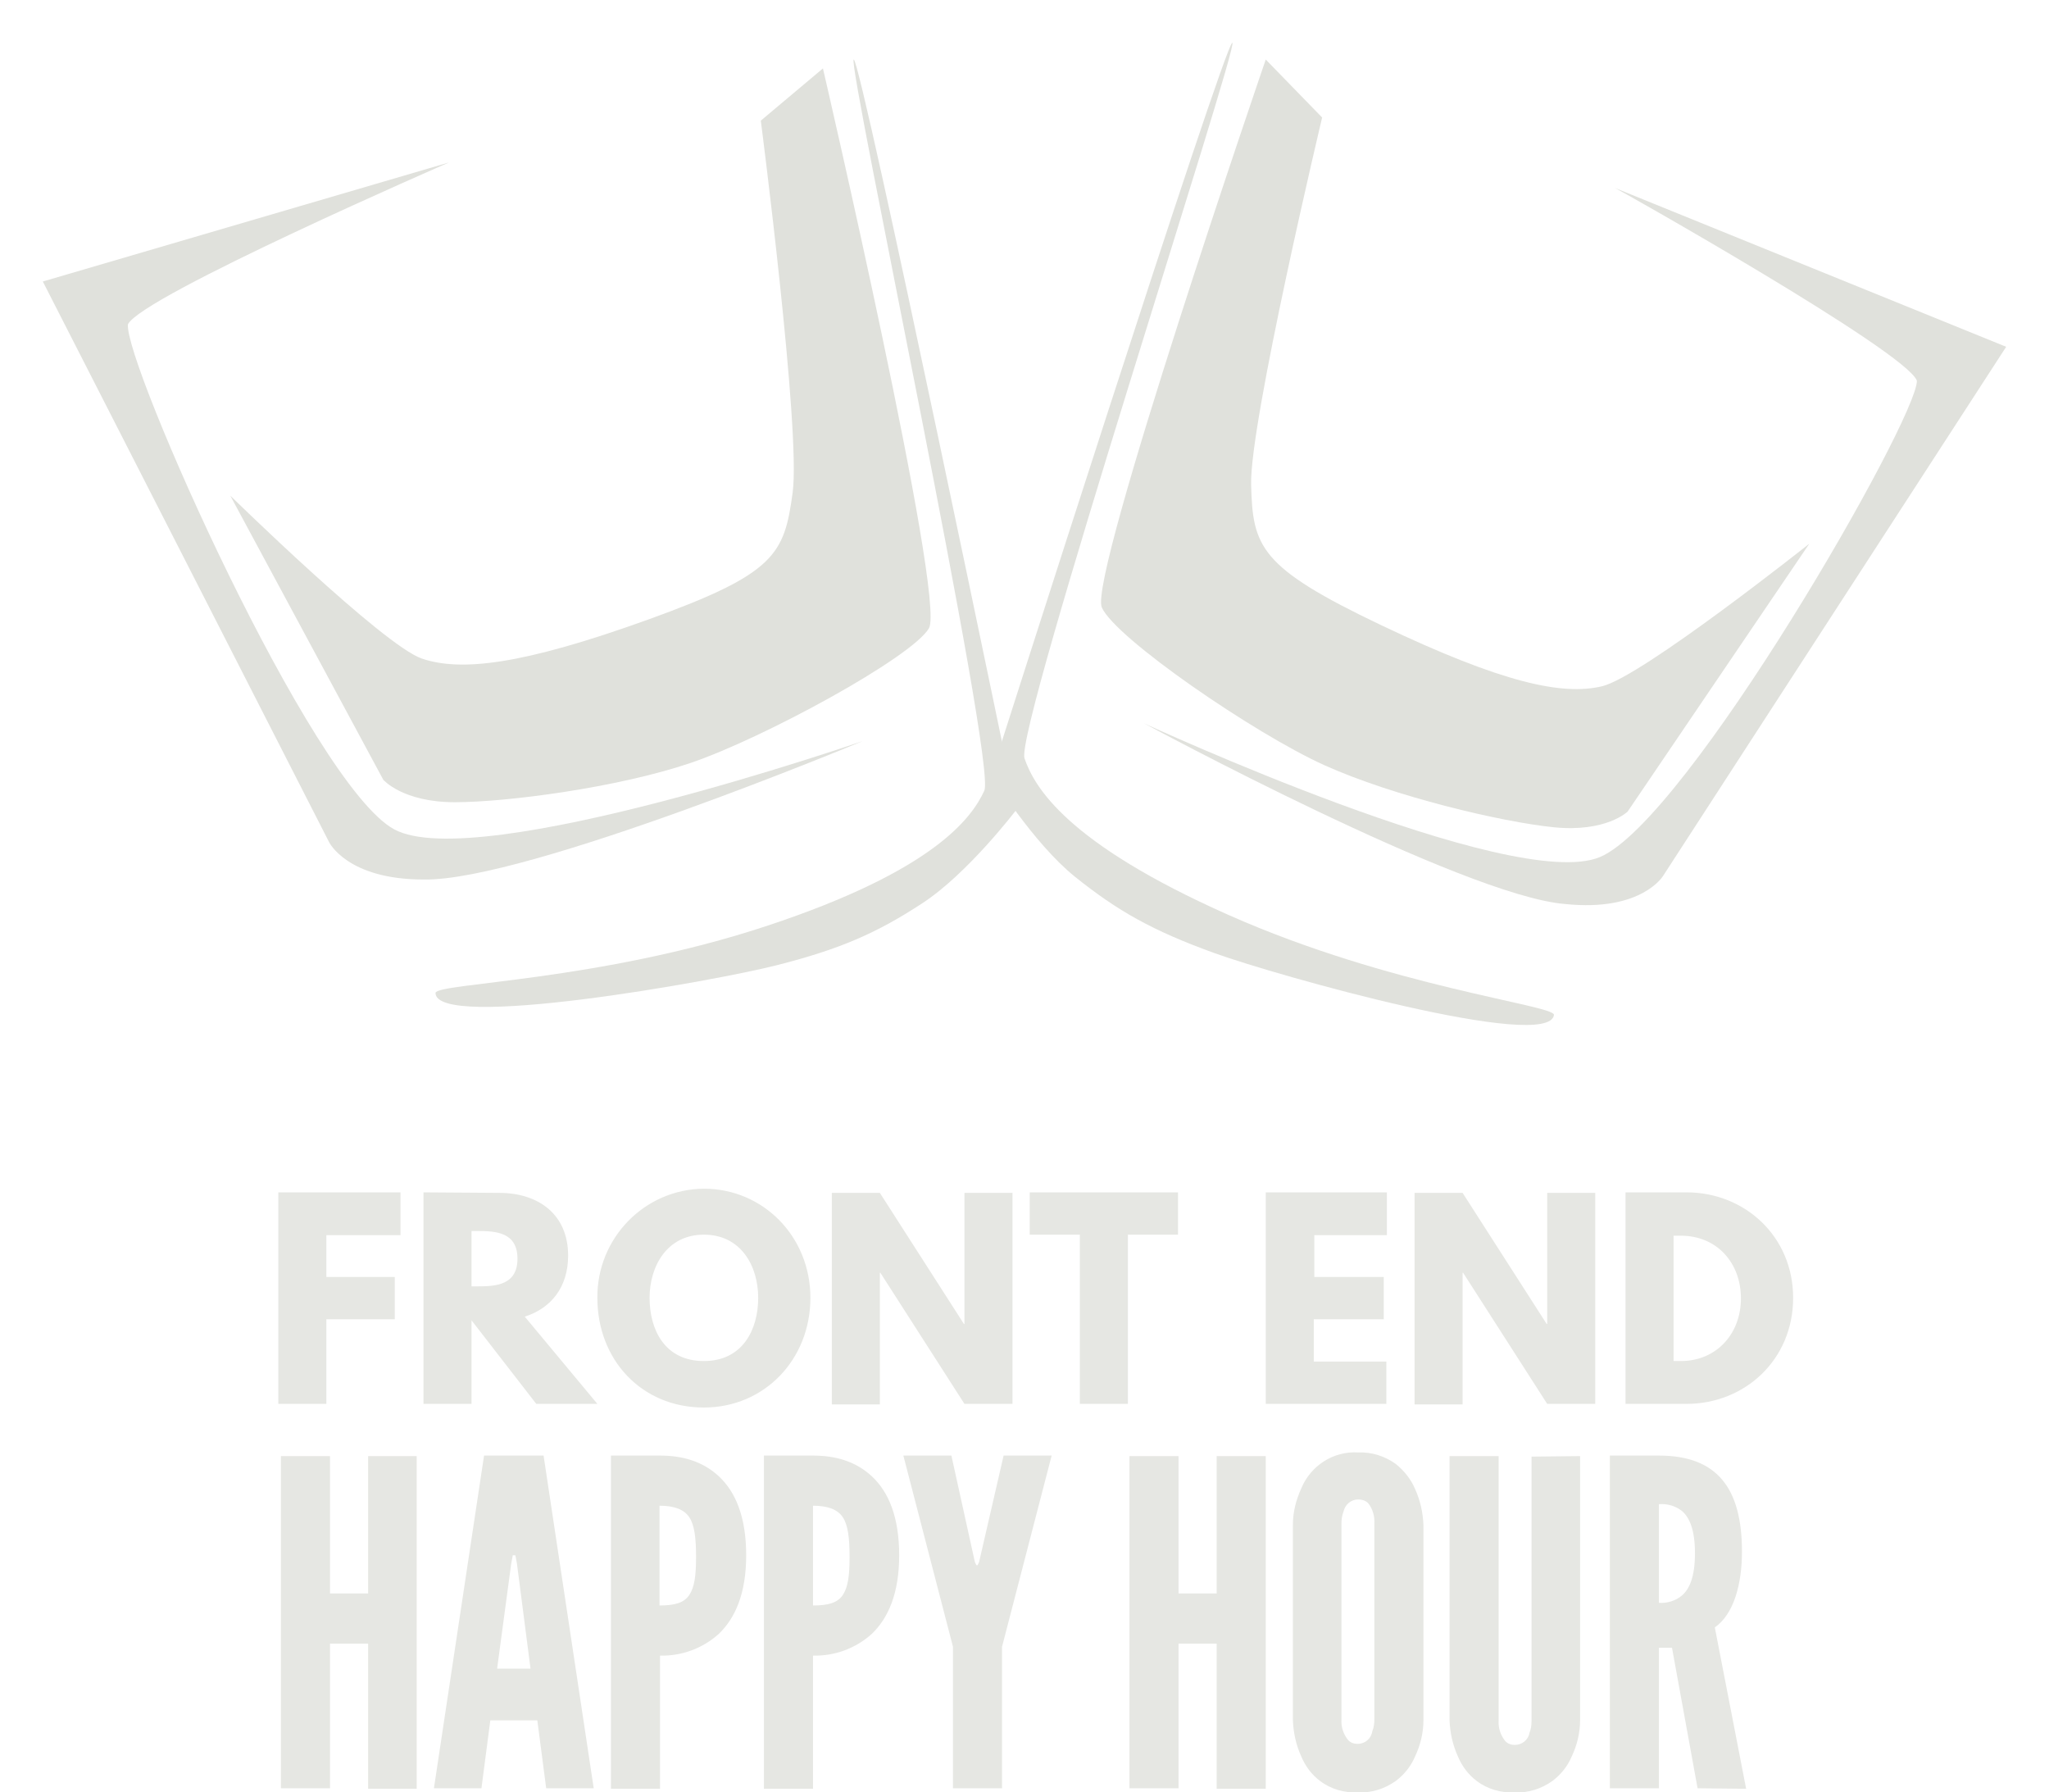
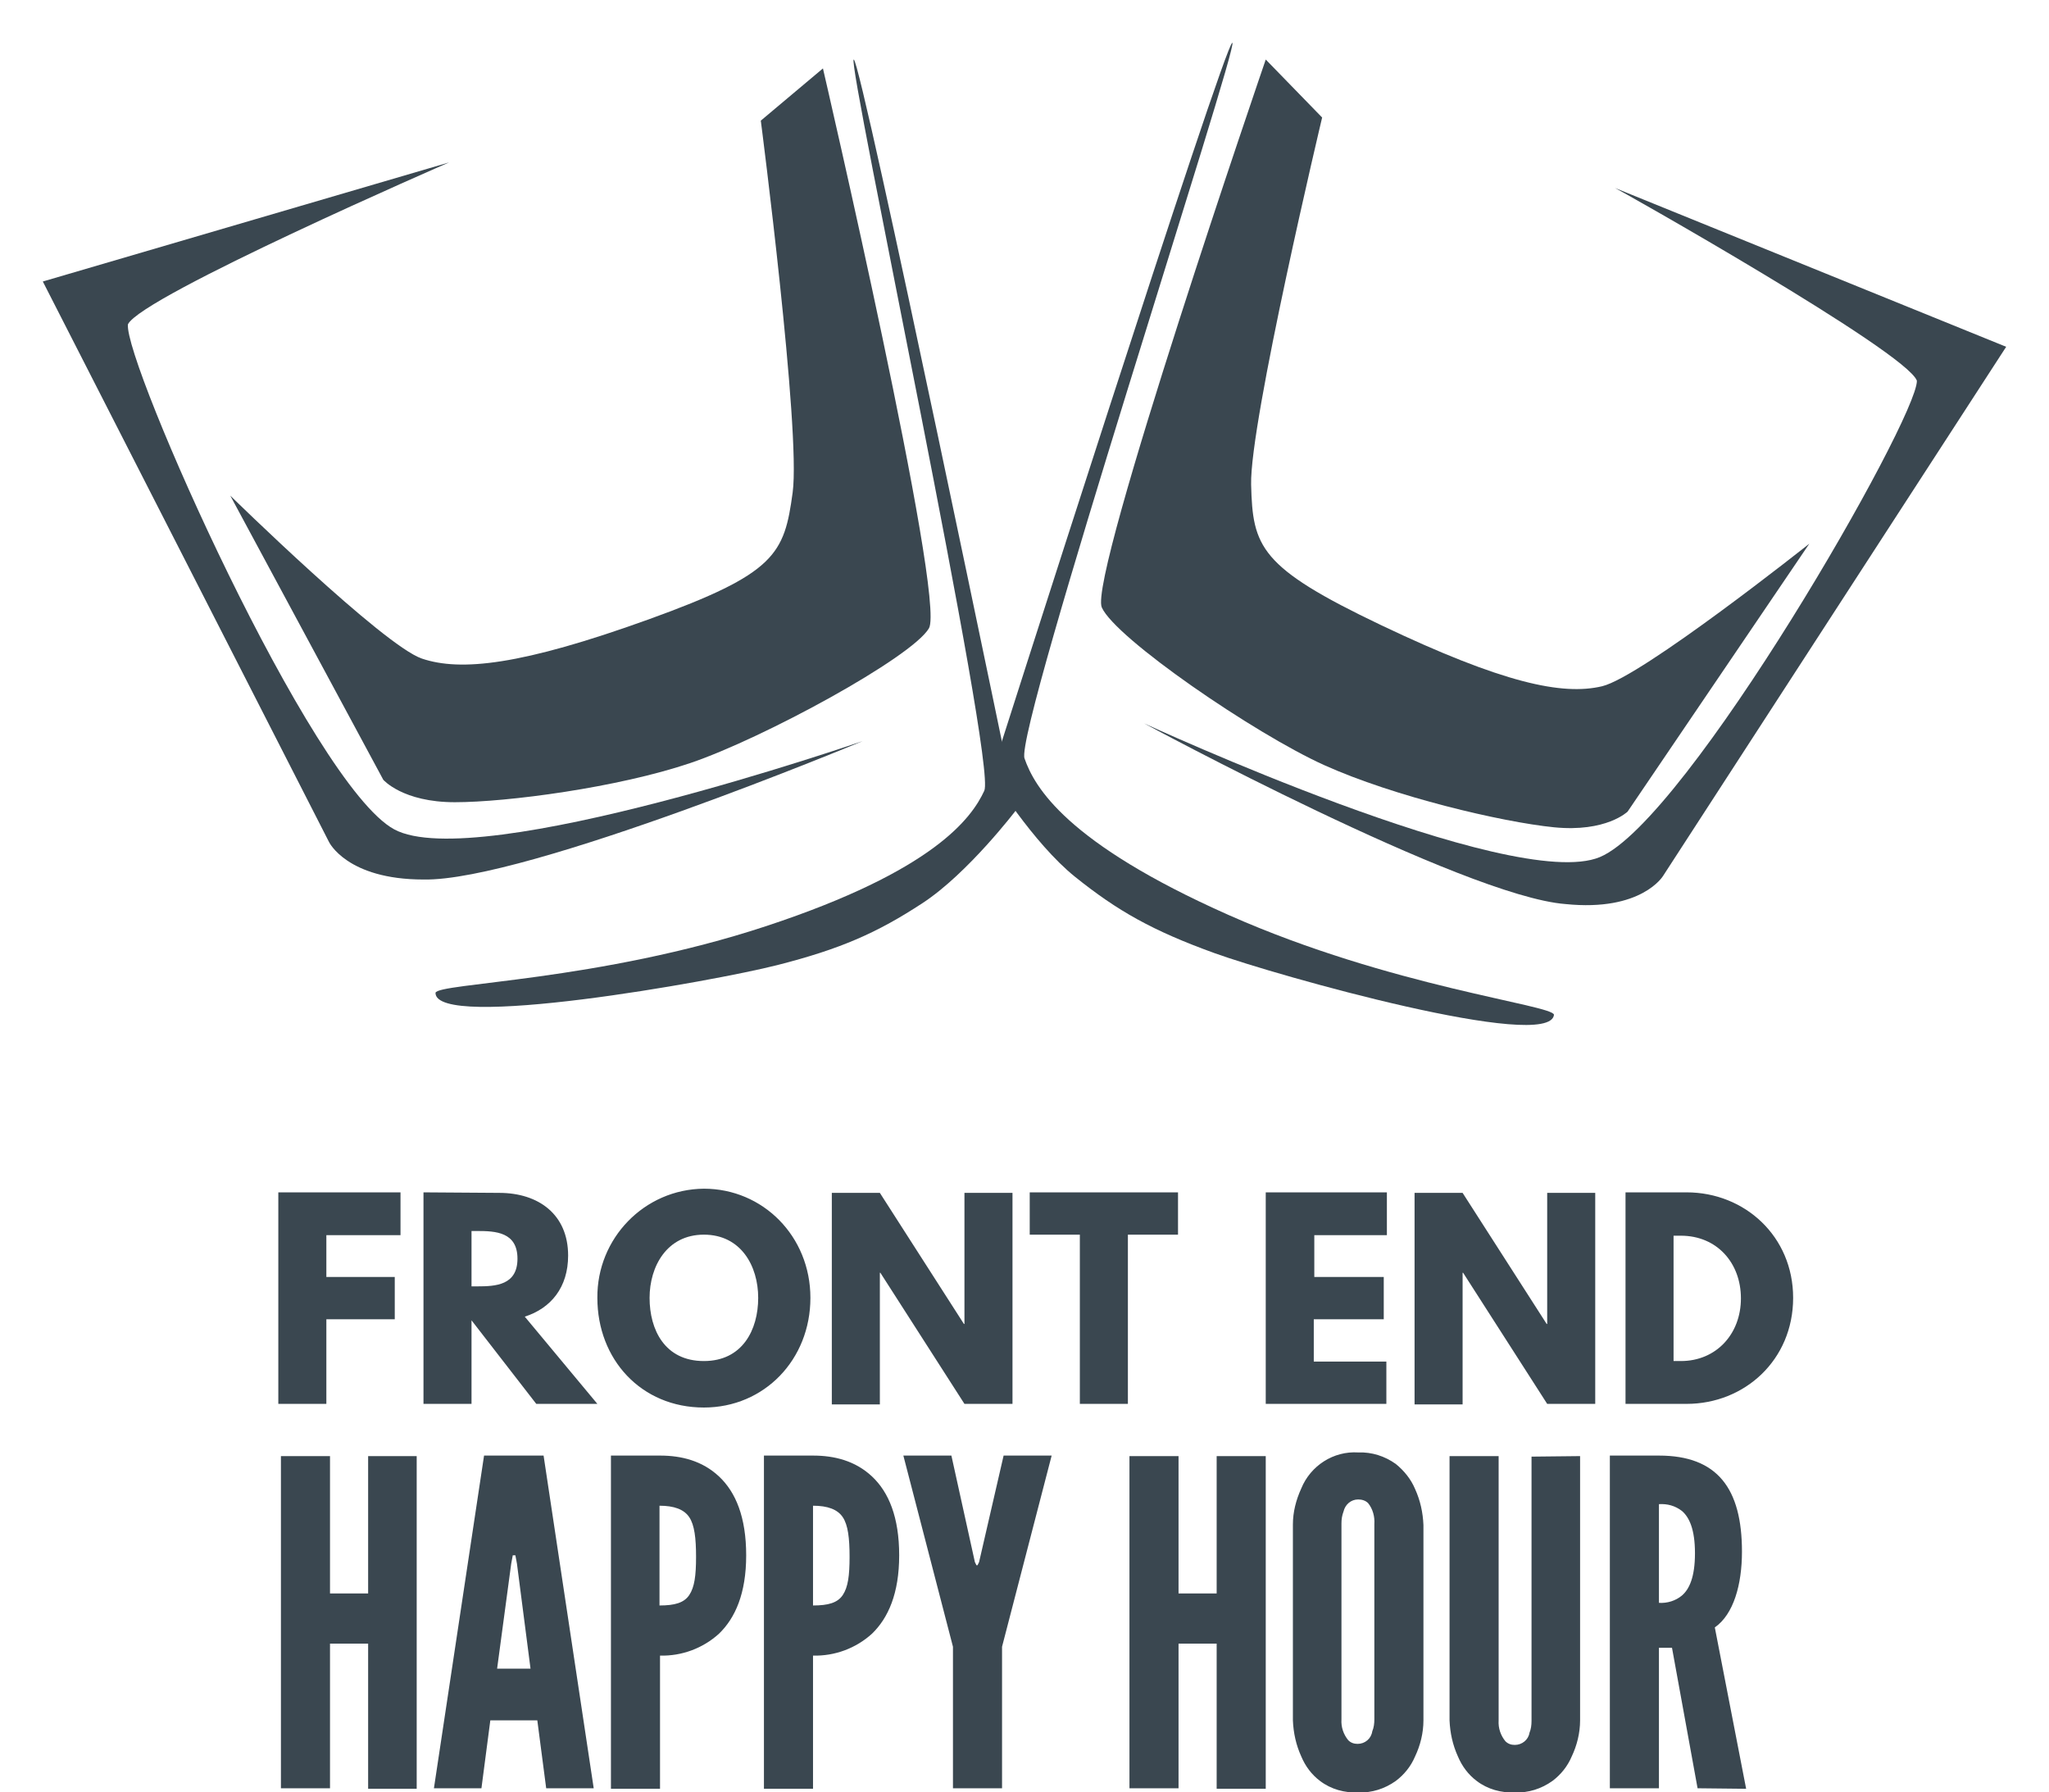
<svg xmlns="http://www.w3.org/2000/svg" xmlns:xlink="http://www.w3.org/1999/xlink" version="1.1" id="Layer_3" x="0" y="0" width="392.4" height="343.1" xml:space="preserve">
-   <style>.st2{fill:#e0e1dc}</style>
+   <style>.st2{fill:#3a4750}</style>
  <defs>
    <path id="SVGID_1_" d="M86 31.1L8.2 53.9 63 161.2s3.4 7.2 18.1 7.2c19.6.4 84.1-26.5 84.1-26.5s-73.8 25.5-89.7 16.9-51.8-89.5-51-96.7c2.6-5.4 61.5-31 61.5-31" />
  </defs>
  <clipPath id="SVGID_2_">
    <use xlink:href="#SVGID_1_" overflow="visible" />
  </clipPath>
  <g clip-path="url(#SVGID_2_)">
    <defs>
      <path id="SVGID_3_" d="M-5.4-23.3h800v800h-800z" />
    </defs>
    <clipPath id="SVGID_4_">
      <use xlink:href="#SVGID_3_" overflow="visible" />
    </clipPath>
    <g clip-path="url(#SVGID_4_)">
      <path class="st2" d="M0 22.9h173.3v153.7H0V22.9z" />
    </g>
  </g>
  <defs>
    <path id="SVGID_5_" d="M44.1 94.9l29.3 54.4s3.7 4.3 13.7 4.3 31.2-2.8 45.1-7.5 42.4-20.2 45.7-25.8-20.3-107.2-20.3-107.2l-11.9 10s7.7 59.4 6.1 71.2-3.2 15.5-27.6 24.3-36 10-43.4 7.5-36.7-31.2-36.7-31.2" />
  </defs>
  <clipPath id="SVGID_6_">
    <use xlink:href="#SVGID_5_" overflow="visible" />
  </clipPath>
  <g clip-path="url(#SVGID_6_)">
    <defs>
      <path id="SVGID_7_" d="M-5.4-23.3h800v800h-800z" />
    </defs>
    <clipPath id="SVGID_8_">
      <use xlink:href="#SVGID_7_" overflow="visible" />
    </clipPath>
    <g clip-path="url(#SVGID_8_)">
      <path class="st2" d="M36 4.9h150.4v156.9H36V4.9z" />
    </g>
  </g>
  <defs>
    <path id="SVGID_9_" d="M163.5 11.4c-1.4 0 27.4 134.8 25 140s-9.6 15.3-41.7 25.9-63 10.9-63.4 12.8c0 7.3 53.2-2.2 65.4-5.3s19.2-6.2 27.9-11.9 17.9-17.8 17.9-17.8-29.7-143.7-31.1-143.7" />
  </defs>
  <clipPath id="SVGID_10_">
    <use xlink:href="#SVGID_9_" overflow="visible" />
  </clipPath>
  <g clip-path="url(#SVGID_10_)">
    <defs>
      <path id="SVGID_11_" d="M-5.4-23.3h800v800h-800z" />
    </defs>
    <clipPath id="SVGID_12_">
      <use xlink:href="#SVGID_11_" overflow="visible" />
    </clipPath>
    <g clip-path="url(#SVGID_12_)">
      <path class="st2" d="M75.2 3.3h127.5v197.8H75.2V3.3z" />
    </g>
  </g>
  <defs>
    <path id="SVGID_13_" d="M309.3 36l74.9 30.4-65.7 101.3s-4.1 6.9-18.7 5.4c-19.5-1.5-80.7-34.6-80.7-34.6s70.6 32.6 87.3 25.6 60.8-83.9 60.7-91.2c-2-5.6-57.8-37-57.8-36.9" />
  </defs>
  <clipPath id="SVGID_14_">
    <use xlink:href="#SVGID_13_" overflow="visible" />
  </clipPath>
  <g clip-path="url(#SVGID_14_)">
    <defs>
      <path id="SVGID_15_" d="M-5.4-23.3h800v800h-800z" />
    </defs>
    <clipPath id="SVGID_16_">
      <use xlink:href="#SVGID_15_" overflow="visible" />
    </clipPath>
    <g clip-path="url(#SVGID_16_)">
      <path class="st2" d="M210.9 27.8h181.5v153.7H210.9V27.8z" />
    </g>
  </g>
  <defs>
    <path id="SVGID_17_" d="M346.5 104.1l-34.8 51.3s-4.1 4-14.1 3-30.7-5.9-44-11.9-40-24.3-42.6-30.2 31.4-104.9 31.4-104.9l10.8 11.1s-13.9 58.4-13.6 70.3 1.6 15.8 24.9 26.9c23.3 11.1 34.7 13.5 42.3 11.7s39.7-27.3 39.7-27.3" />
  </defs>
  <clipPath id="SVGID_18_">
    <use xlink:href="#SVGID_17_" overflow="visible" />
  </clipPath>
  <g clip-path="url(#SVGID_18_)">
    <defs>
      <path id="SVGID_19_" d="M-5.4-23.3h800v800h-800z" />
    </defs>
    <clipPath id="SVGID_20_">
      <use xlink:href="#SVGID_19_" overflow="visible" />
    </clipPath>
    <g clip-path="url(#SVGID_20_)">
      <path class="st2" d="M202.7 3.3h152v163.5h-152V3.3z" />
    </g>
  </g>
  <defs>
    <path id="SVGID_21_" d="M236 8.2c1.4.1-41.7 131.5-39.8 137s8 16.2 39.1 30 62.1 17.2 62.3 19.1c-.8 7.2-53.1-7.5-65-11.8s-18.6-8.1-26.7-14.6-16.1-19.5-16.1-19.5S234.6 8 236 8.2" />
  </defs>
  <clipPath id="SVGID_22_">
    <use xlink:href="#SVGID_21_" overflow="visible" />
  </clipPath>
  <g clip-path="url(#SVGID_22_)">
    <defs>
      <path id="SVGID_23_" d="M-5.4-23.3h800v800h-800z" />
    </defs>
    <clipPath id="SVGID_24_">
      <use xlink:href="#SVGID_23_" overflow="visible" />
    </clipPath>
    <g clip-path="url(#SVGID_24_)">
      <path class="st2" d="M181.5 0h124.2v204.4H181.5V0z" />
    </g>
  </g>
-   <path d="M320.5 260.6v-24h1.4c6.9 0 11.5 5.2 11.5 12s-4.7 12-11.5 12h-1.4zm-9.2-32.3v40.5H323c11.1 0 20.4-8.4 20.4-20.3 0-11.8-9.3-20.2-20.4-20.2h-11.7zm-31.2 15.4h.1l16.1 25.1h9.2v-40.4h-9.2v25.1h-.1l-16.1-25.1h-9.2v40.5h9.2v-25.2zm-14.6-15.4h-23.1v40.5h23.1v-8.1h-13.9v-8.1H265v-8.1h-13.3v-8h13.9v-8.2zm-68.3 8.1h9.6v32.4h9.2v-32.4h9.6v-8.1h-28.4v8.1zm-28.7 7.3h.1l16.1 25.1h9.2v-40.4h-9.2v25.1h-.1l-16.1-25.1h-9.2v40.5h9.2v-25.2zm-44.1 4.8c0-6 3.3-12.1 10.4-12.1s10.4 6 10.4 12.1-3 12.1-10.4 12.1c-7.5 0-10.4-6-10.4-12.1zm-10 0c0 11.8 8.4 21 20.4 21 11.6 0 20.4-9.2 20.4-21s-9.1-20.9-20.4-20.9c-11.4.1-20.5 9.5-20.4 20.9zm-24.1-2.2v-10.6h1.1c3.5 0 7.7.2 7.7 5.3s-4.2 5.3-7.7 5.3h-1.1zm-9.2-18v40.5h9.2v-16l12.4 16h11.7l-13.9-16.7c5-1.6 8.3-5.6 8.3-11.7 0-7.9-5.7-12-13.2-12l-14.5-.1zm-4.4 0H53.3v40.5h9.2v-16.2h13.1v-8.1H62.5v-8h14.2v-8.2zm241 78.6c1.6.1 3.2-.4 4.4-1.4 1.4-1.2 2.5-3.5 2.5-8.1s-1.1-6.9-2.5-8.1c-1.3-1-2.8-1.4-4.4-1.3v18.9zm7.4 35.5l-4.9-26.9h-2.5v26.9h-9.4v-63.7h9.4c11.2 0 15.9 6.3 15.9 18.4 0 6.3-1.6 12-5.2 14.5l6 30.9-9.3-.1zm-22.5-63.6v50.6c0 2.4-.6 4.8-1.6 6.9-.8 1.9-2.1 3.5-3.7 4.7-2.1 1.5-4.6 2.3-7.2 2.2-2.6.1-5.2-.6-7.3-2.2-1.6-1.2-2.8-2.8-3.6-4.7-1-2.2-1.5-4.5-1.6-6.9v-50.6h9.4v50.6c-.1 1.5.4 2.9 1.3 4 .5.5 1.1.7 1.8.7 1.4 0 2.6-1 2.8-2.3.3-.7.4-1.5.4-2.3v-50.6l9.3-.1zm-39.4 13c.1-1.4-.3-2.9-1.2-4-.5-.5-1.2-.7-1.9-.7-1.4 0-2.5 1-2.8 2.3-.3.8-.4 1.5-.4 2.3v37.5c-.1 1.5.4 2.9 1.3 4 .5.5 1.1.7 1.8.7 1.4 0 2.6-1 2.8-2.4.3-.7.4-1.5.4-2.3v-37.4zm9.4 37.6c0 2.4-.6 4.8-1.6 6.9-.8 1.9-2.1 3.5-3.7 4.7-2.1 1.5-4.6 2.3-7.2 2.2-2.6.1-5.2-.6-7.3-2.2-1.6-1.2-2.8-2.8-3.6-4.7-1-2.2-1.5-4.5-1.6-6.9v-37.5c0-2.4.6-4.7 1.6-6.9 1.8-4.4 6.2-7.2 10.9-6.9 2.6-.1 5.1.7 7.2 2.2 1.6 1.3 2.9 2.9 3.7 4.8 1 2.2 1.5 4.5 1.6 6.9v37.4zM233 314.7h-7.3v27.7h-9.4v-63.6h9.4v26.3h7.3v-26.3h9.4v63.7H233v-27.8zm-46.3-15.6l.3.6h.2l.3-.6 4.7-20.4h9.2l-9.5 36.6v27.1h-9.4v-27.1l-9.5-36.6h9.2l4.5 20.4zm-31 8.3c2.9 0 4.7-.5 5.7-2s1.3-3.7 1.3-7.3-.3-6.1-1.3-7.6-2.9-2.2-5.7-2.2v19.1zm-9.4-28.7h9.4c4.1 0 8.1 1 11.3 4s5.2 7.8 5.2 15.1-2.1 12-5.2 15a16.2 16.2 0 01-11.3 4.2v25.5h-9.4v-63.8zm-20 28.7c2.9 0 4.7-.5 5.7-2s1.3-3.7 1.3-7.3-.3-6.1-1.3-7.6-2.9-2.2-5.7-2.2v19.1zm-9.3-28.7h9.4c4.1 0 8.1 1 11.3 4s5.2 7.8 5.2 15.1-2.1 12-5.2 15a16.2 16.2 0 01-11.3 4.2v25.5H117v-63.8zm-18 20.7l-.3-1.6h-.5l-.3 1.6-2.7 20.1h6.4L99 299.4zm-15.9 43l9.6-63.7h11.4l9.6 63.7h-9.1l-1.7-13h-9l-1.7 13h-9.1zm-12.6-27.7h-7.3v27.7h-9.4v-63.6h9.4v26.3h7.3v-26.3h9.3v63.7h-9.3v-27.8z" fill="#e6e7e3" />
+   <path d="M320.5 260.6v-24h1.4c6.9 0 11.5 5.2 11.5 12s-4.7 12-11.5 12h-1.4zm-9.2-32.3v40.5H323c11.1 0 20.4-8.4 20.4-20.3 0-11.8-9.3-20.2-20.4-20.2h-11.7zm-31.2 15.4h.1l16.1 25.1h9.2v-40.4h-9.2v25.1h-.1l-16.1-25.1h-9.2v40.5h9.2v-25.2zm-14.6-15.4h-23.1v40.5h23.1v-8.1h-13.9v-8.1H265v-8.1h-13.3v-8h13.9v-8.2zm-68.3 8.1h9.6v32.4h9.2v-32.4h9.6v-8.1h-28.4v8.1zm-28.7 7.3h.1l16.1 25.1h9.2v-40.4h-9.2v25.1h-.1l-16.1-25.1h-9.2v40.5h9.2v-25.2zm-44.1 4.8c0-6 3.3-12.1 10.4-12.1s10.4 6 10.4 12.1-3 12.1-10.4 12.1c-7.5 0-10.4-6-10.4-12.1zm-10 0c0 11.8 8.4 21 20.4 21 11.6 0 20.4-9.2 20.4-21s-9.1-20.9-20.4-20.9c-11.4.1-20.5 9.5-20.4 20.9zm-24.1-2.2v-10.6h1.1c3.5 0 7.7.2 7.7 5.3s-4.2 5.3-7.7 5.3h-1.1zm-9.2-18v40.5h9.2v-16l12.4 16h11.7l-13.9-16.7c5-1.6 8.3-5.6 8.3-11.7 0-7.9-5.7-12-13.2-12l-14.5-.1zm-4.4 0H53.3v40.5h9.2v-16.2h13.1v-8.1H62.5v-8h14.2v-8.2zm241 78.6c1.6.1 3.2-.4 4.4-1.4 1.4-1.2 2.5-3.5 2.5-8.1s-1.1-6.9-2.5-8.1c-1.3-1-2.8-1.4-4.4-1.3v18.9zm7.4 35.5l-4.9-26.9h-2.5v26.9h-9.4v-63.7h9.4c11.2 0 15.9 6.3 15.9 18.4 0 6.3-1.6 12-5.2 14.5l6 30.9-9.3-.1zm-22.5-63.6v50.6c0 2.4-.6 4.8-1.6 6.9-.8 1.9-2.1 3.5-3.7 4.7-2.1 1.5-4.6 2.3-7.2 2.2-2.6.1-5.2-.6-7.3-2.2-1.6-1.2-2.8-2.8-3.6-4.7-1-2.2-1.5-4.5-1.6-6.9v-50.6h9.4v50.6c-.1 1.5.4 2.9 1.3 4 .5.5 1.1.7 1.8.7 1.4 0 2.6-1 2.8-2.3.3-.7.4-1.5.4-2.3v-50.6l9.3-.1zm-39.4 13c.1-1.4-.3-2.9-1.2-4-.5-.5-1.2-.7-1.9-.7-1.4 0-2.5 1-2.8 2.3-.3.8-.4 1.5-.4 2.3v37.5c-.1 1.5.4 2.9 1.3 4 .5.5 1.1.7 1.8.7 1.4 0 2.6-1 2.8-2.4.3-.7.4-1.5.4-2.3v-37.4zm9.4 37.6c0 2.4-.6 4.8-1.6 6.9-.8 1.9-2.1 3.5-3.7 4.7-2.1 1.5-4.6 2.3-7.2 2.2-2.6.1-5.2-.6-7.3-2.2-1.6-1.2-2.8-2.8-3.6-4.7-1-2.2-1.5-4.5-1.6-6.9v-37.5c0-2.4.6-4.7 1.6-6.9 1.8-4.4 6.2-7.2 10.9-6.9 2.6-.1 5.1.7 7.2 2.2 1.6 1.3 2.9 2.9 3.7 4.8 1 2.2 1.5 4.5 1.6 6.9v37.4zM233 314.7h-7.3v27.7h-9.4v-63.6h9.4v26.3h7.3v-26.3h9.4v63.7H233v-27.8zm-46.3-15.6l.3.6h.2l.3-.6 4.7-20.4h9.2l-9.5 36.6v27.1h-9.4v-27.1l-9.5-36.6h9.2l4.5 20.4zm-31 8.3c2.9 0 4.7-.5 5.7-2s1.3-3.7 1.3-7.3-.3-6.1-1.3-7.6-2.9-2.2-5.7-2.2v19.1zm-9.4-28.7h9.4c4.1 0 8.1 1 11.3 4s5.2 7.8 5.2 15.1-2.1 12-5.2 15a16.2 16.2 0 01-11.3 4.2v25.5h-9.4v-63.8zm-20 28.7c2.9 0 4.7-.5 5.7-2s1.3-3.7 1.3-7.3-.3-6.1-1.3-7.6-2.9-2.2-5.7-2.2v19.1zm-9.3-28.7h9.4c4.1 0 8.1 1 11.3 4s5.2 7.8 5.2 15.1-2.1 12-5.2 15a16.2 16.2 0 01-11.3 4.2v25.5H117v-63.8zm-18 20.7l-.3-1.6h-.5l-.3 1.6-2.7 20.1h6.4L99 299.4zm-15.9 43l9.6-63.7h11.4l9.6 63.7h-9.1l-1.7-13h-9l-1.7 13h-9.1zm-12.6-27.7h-7.3v27.7h-9.4v-63.6h9.4v26.3h7.3v-26.3h9.3v63.7h-9.3v-27.8z" fill="#3a4750" />
</svg>
